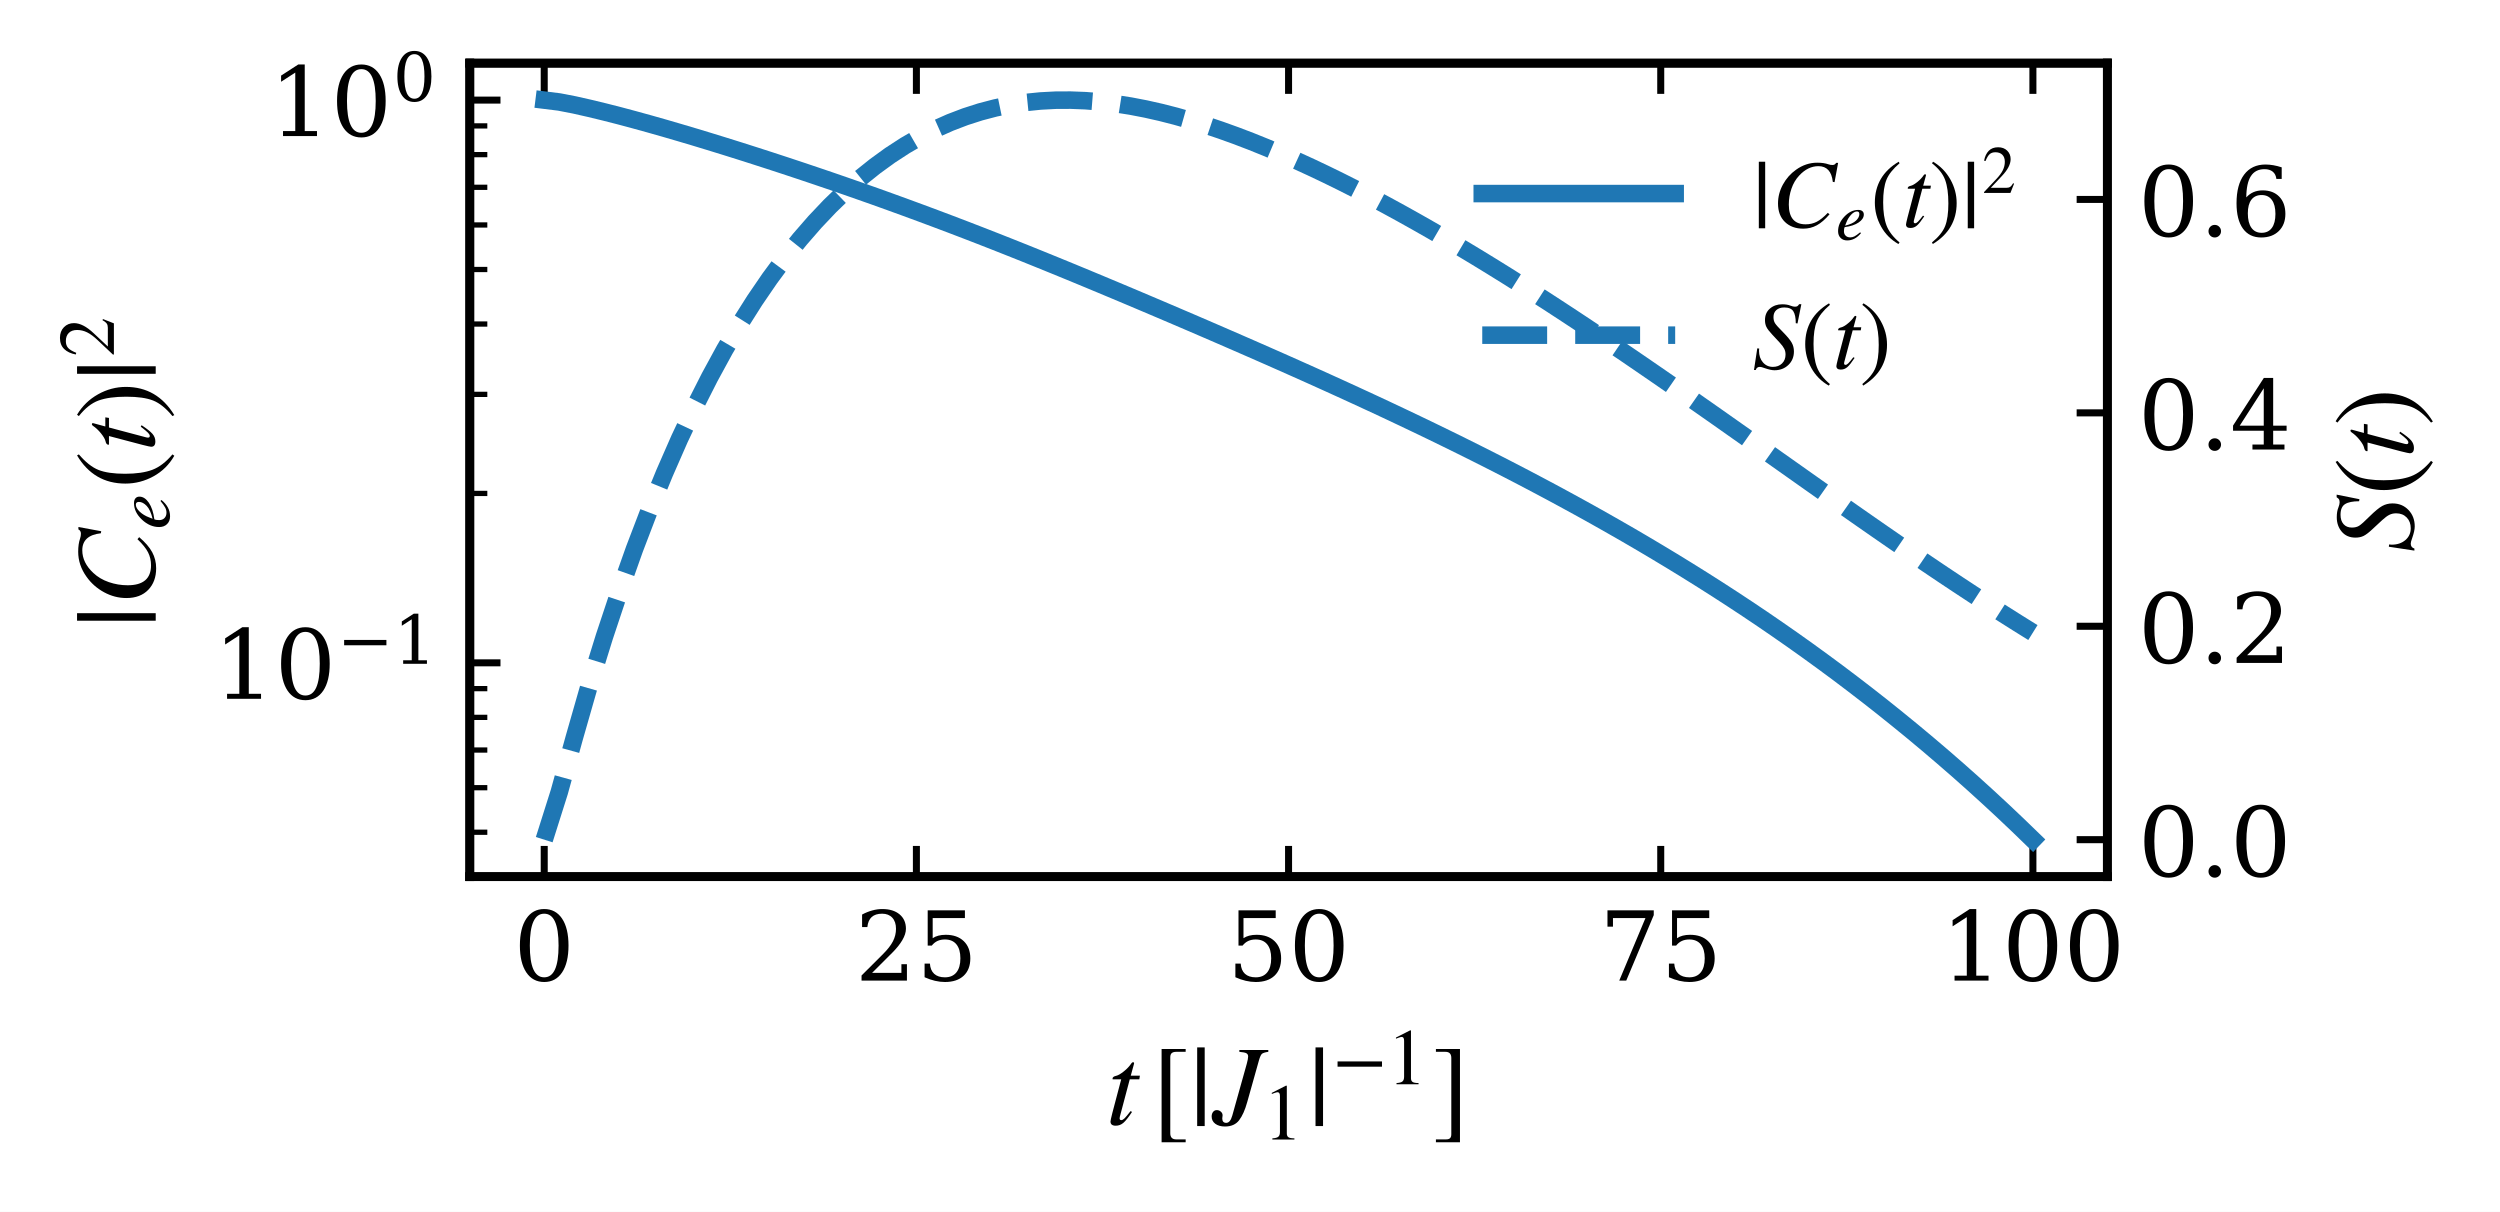
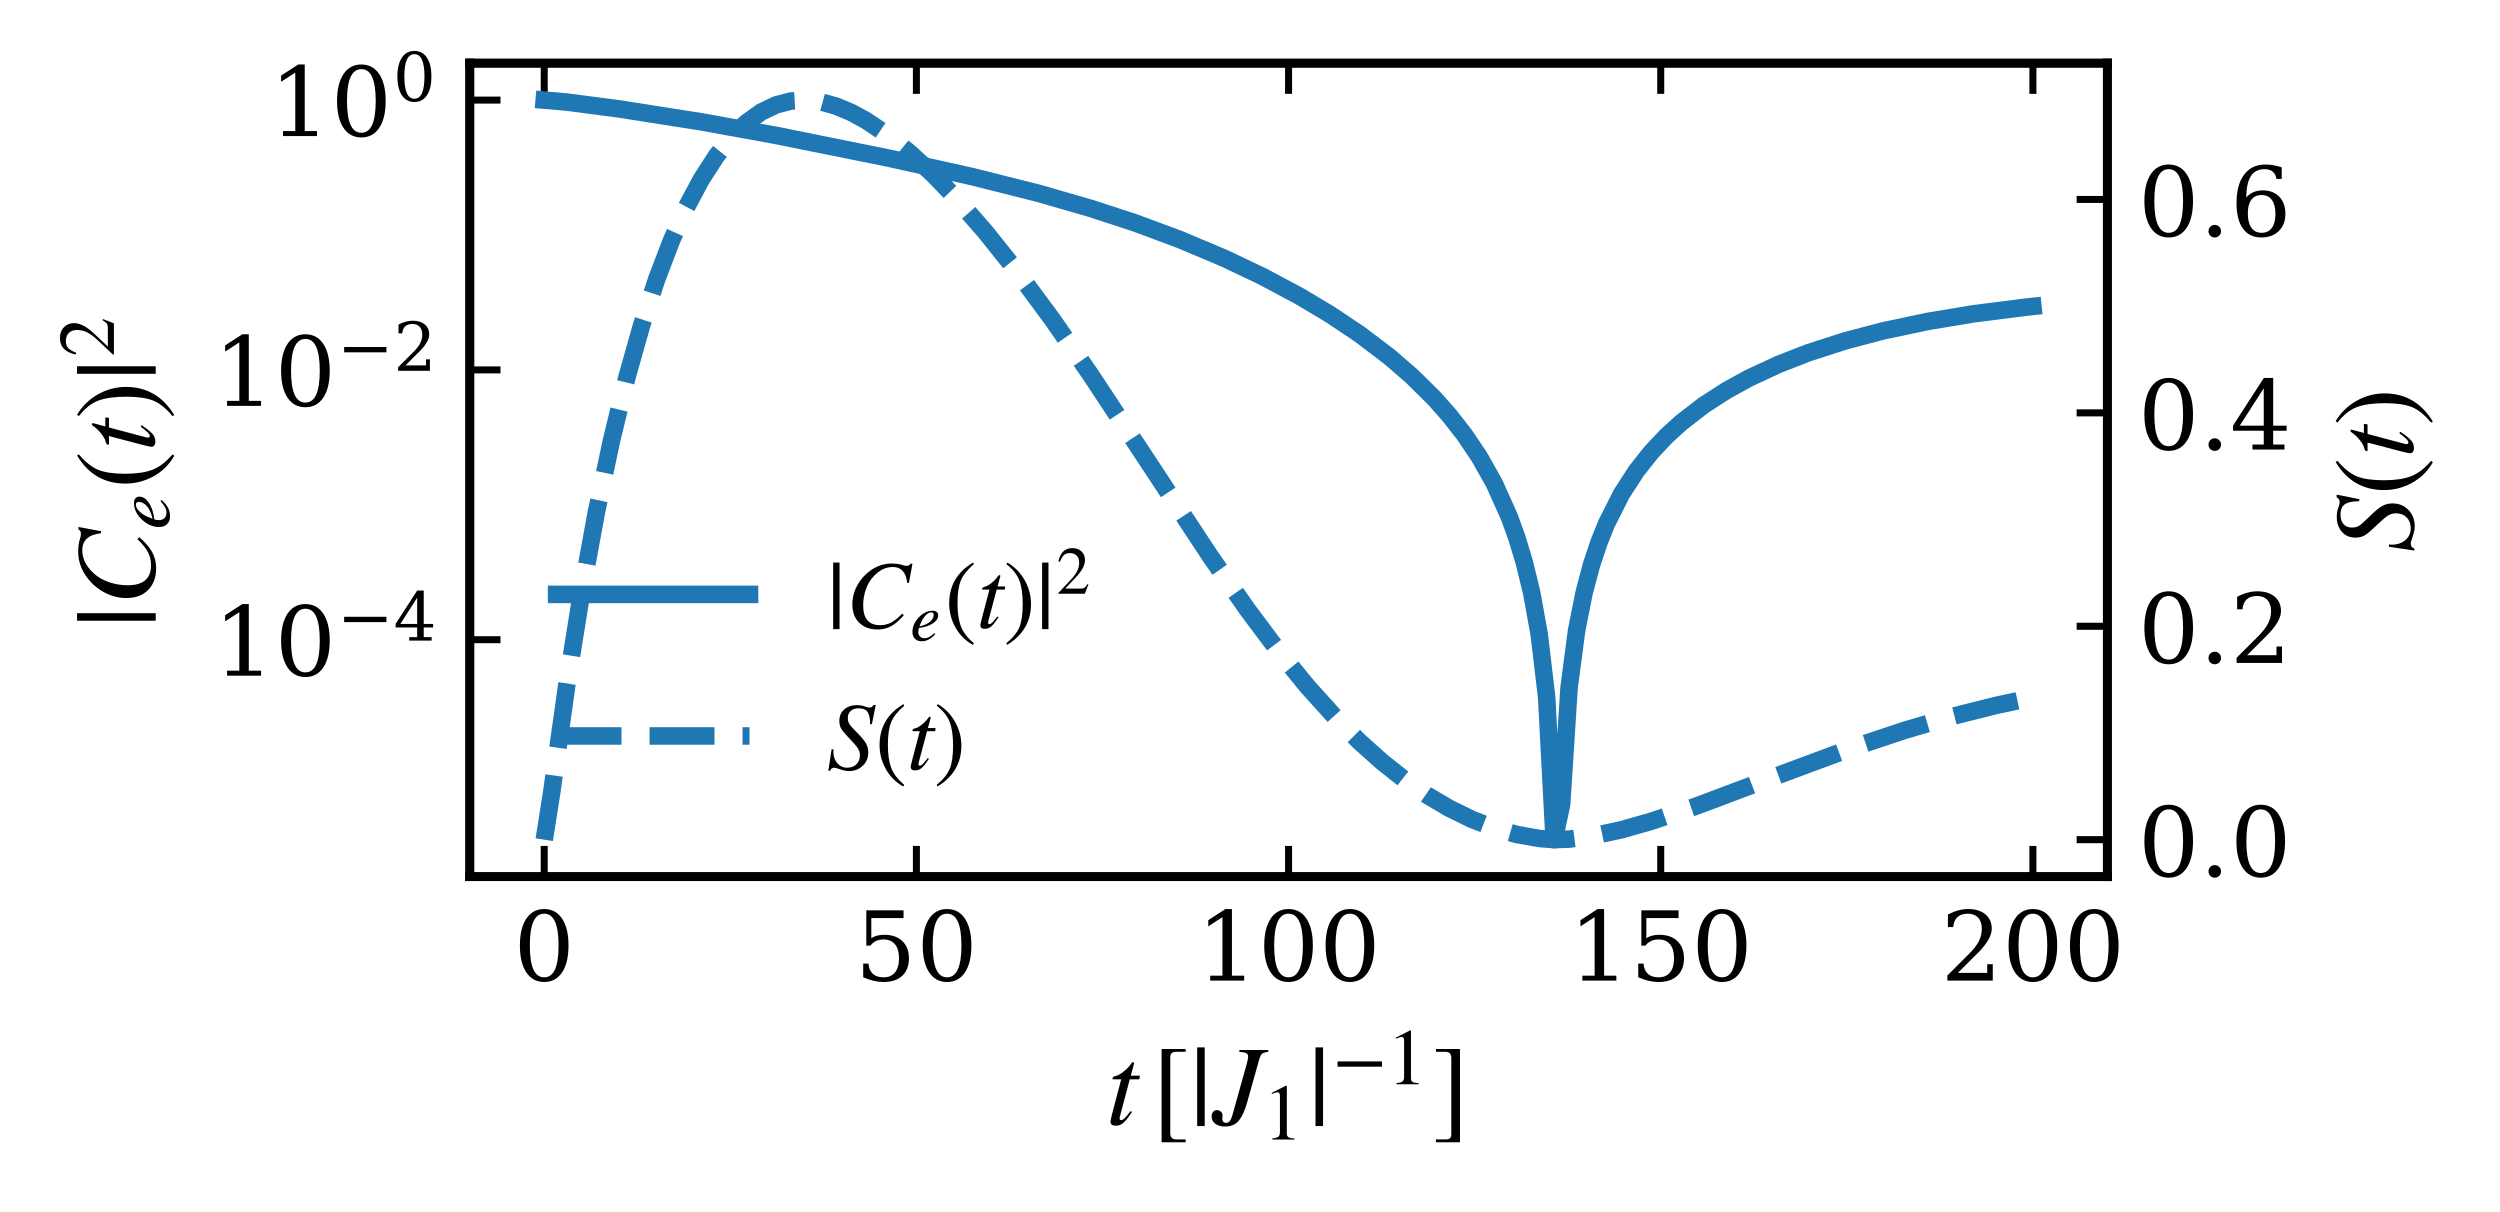
<svg xmlns="http://www.w3.org/2000/svg" xmlns:xlink="http://www.w3.org/1999/xlink" width="285.077pt" height="138.18pt" viewBox="0 0 285.077 138.18" version="1.1">
  <defs>
    <style type="text/css">*{stroke-linejoin: round; stroke-linecap: butt}</style>
  </defs>
  <g id="figure_1">
    <g id="patch_1">
      <path d="M 0 138.18  L 285.077 138.18  L 285.077 0  L 0 0  z " style="fill: #ffffff" />
    </g>
    <g id="axes_1">
      <g id="patch_2">
        <path d="M 53.57 99.964  L 240.302 99.964  L 240.302 7.2  L 53.57 7.2  z " style="fill: #ffffff" />
      </g>
      <g id="matplotlib.axis_1">
        <g id="xtick_1">
          <g id="line2d_1">
            <defs>
-               <path id="md3e55b7e43" d="M 0 0  L 0 -3.5  " style="stroke: #000000; stroke-width: 0.8" />
-             </defs>
-             <g>
-               <use xlink:href="#md3e55b7e43" x="62.058" y="99.964" style="stroke: #000000; stroke-width: 0.8" />
+               <path id="mbec3a39526" d="M 0 0  L 0 -3.5  " style="stroke: #000000; stroke-width: 0.8" />
+             </defs>
+             <g>
+               <use xlink:href="#mbec3a39526" x="62.058" y="99.964" style="stroke: #000000; stroke-width: 0.8" />
            </g>
          </g>
          <g id="line2d_2">
            <defs>
-               <path id="m968d2a7bda" d="M 0 0  L 0 3.5  " style="stroke: #000000; stroke-width: 0.8" />
-             </defs>
-             <g>
-               <use xlink:href="#m968d2a7bda" x="62.058" y="7.2" style="stroke: #000000; stroke-width: 0.8" />
+               <path id="m12f844868e" d="M 0 0  L 0 3.5  " style="stroke: #000000; stroke-width: 0.8" />
+             </defs>
+             <g>
+               <use xlink:href="#m12f844868e" x="62.058" y="7.2" style="stroke: #000000; stroke-width: 0.8" />
            </g>
          </g>
          <g id="text_1">
            <g transform="translate(58.55846 111.8221) scale(0.11 -0.11)">
              <defs>
                <path id="DejaVuSerif-30" d="M 2034 219  Q 2513 219 2750 744  Q 2988 1269 2988 2328  Q 2988 3391 2750 3916  Q 2513 4441 2034 4441  Q 1556 4441 1318 3916  Q 1081 3391 1081 2328  Q 1081 1269 1318 744  Q 1556 219 2034 219  z M 2034 -91  Q 1275 -91 848 546  Q 422 1184 422 2328  Q 422 3475 848 4112  Q 1275 4750 2034 4750  Q 2797 4750 3222 4112  Q 3647 3475 3647 2328  Q 3647 1184 3222 546  Q 2797 -91 2034 -91  z " transform="scale(0.015625)" />
              </defs>
              <use xlink:href="#DejaVuSerif-30" />
            </g>
          </g>
        </g>
        <g id="xtick_2">
          <g id="line2d_3">
            <g>
-               <use xlink:href="#md3e55b7e43" x="104.497" y="99.964" style="stroke: #000000; stroke-width: 0.8" />
+               <use xlink:href="#mbec3a39526" x="104.497" y="99.964" style="stroke: #000000; stroke-width: 0.8" />
            </g>
          </g>
          <g id="line2d_4">
            <g>
-               <use xlink:href="#m968d2a7bda" x="104.497" y="7.2" style="stroke: #000000; stroke-width: 0.8" />
+               <use xlink:href="#m12f844868e" x="104.497" y="7.2" style="stroke: #000000; stroke-width: 0.8" />
            </g>
          </g>
          <g id="text_2">
            <g transform="translate(97.49824 111.8221) scale(0.11 -0.11)">
              <defs>
-                 <path id="DejaVuSerif-32" d="M 819 3553  L 469 3553  L 469 4384  Q 803 4563 1142 4656  Q 1481 4750 1806 4750  Q 2534 4750 2956 4397  Q 3378 4044 3378 3438  Q 3378 2753 2422 1800  Q 2347 1728 2309 1691  L 1131 513  L 3078 513  L 3078 1088  L 3444 1088  L 3444 0  L 434 0  L 434 341  L 1850 1753  Q 2319 2222 2519 2614  Q 2719 3006 2719 3438  Q 2719 3909 2473 4175  Q 2228 4441 1797 4441  Q 1350 4441 1106 4219  Q 863 3997 819 3553  z " transform="scale(0.015625)" />
                <path id="DejaVuSerif-35" d="M 3219 4666  L 3219 4153  L 1081 4153  L 1081 2816  Q 1244 2928 1461 2984  Q 1678 3041 1947 3041  Q 2703 3041 3140 2622  Q 3578 2203 3578 1478  Q 3578 738 3136 323  Q 2694 -91 1894 -91  Q 1572 -91 1234 -12  Q 897 66 544 225  L 544 1131  L 897 1131  Q 925 688 1179 453  Q 1434 219 1894 219  Q 2388 219 2653 544  Q 2919 869 2919 1478  Q 2919 2084 2655 2407  Q 2391 2731 1894 2731  Q 1613 2731 1398 2631  Q 1184 2531 1019 2322  L 750 2322  L 750 4666  L 3219 4666  z " transform="scale(0.015625)" />
              </defs>
-               <use xlink:href="#DejaVuSerif-32" />
-               <use xlink:href="#DejaVuSerif-35" transform="translate(63.62305 0)" />
+               <use xlink:href="#DejaVuSerif-35" />
+               <use xlink:href="#DejaVuSerif-30" transform="translate(63.62305 0)" />
            </g>
          </g>
        </g>
        <g id="xtick_3">
          <g id="line2d_5">
            <g>
-               <use xlink:href="#md3e55b7e43" x="146.936" y="99.964" style="stroke: #000000; stroke-width: 0.8" />
+               <use xlink:href="#mbec3a39526" x="146.936" y="99.964" style="stroke: #000000; stroke-width: 0.8" />
            </g>
          </g>
          <g id="line2d_6">
            <g>
-               <use xlink:href="#m968d2a7bda" x="146.936" y="7.2" style="stroke: #000000; stroke-width: 0.8" />
+               <use xlink:href="#m12f844868e" x="146.936" y="7.2" style="stroke: #000000; stroke-width: 0.8" />
            </g>
          </g>
          <g id="text_3">
-             <g transform="translate(139.9374 111.8221) scale(0.11 -0.11)">
-               <use xlink:href="#DejaVuSerif-35" />
+             <g transform="translate(136.438 111.8221) scale(0.11 -0.11)">
+               <defs>
+                 <path id="DejaVuSerif-31" d="M 909 0  L 909 331  L 1722 331  L 1722 4213  L 781 3603  L 781 4013  L 1919 4750  L 2350 4750  L 2350 331  L 3163 331  L 3163 0  L 909 0  z " transform="scale(0.015625)" />
+               </defs>
+               <use xlink:href="#DejaVuSerif-31" />
              <use xlink:href="#DejaVuSerif-30" transform="translate(63.62305 0)" />
+               <use xlink:href="#DejaVuSerif-30" transform="translate(127.2461 0)" />
            </g>
          </g>
        </g>
        <g id="xtick_4">
          <g id="line2d_7">
            <g>
-               <use xlink:href="#md3e55b7e43" x="189.375" y="99.964" style="stroke: #000000; stroke-width: 0.8" />
+               <use xlink:href="#mbec3a39526" x="189.375" y="99.964" style="stroke: #000000; stroke-width: 0.8" />
            </g>
          </g>
          <g id="line2d_8">
            <g>
-               <use xlink:href="#m968d2a7bda" x="189.375" y="7.2" style="stroke: #000000; stroke-width: 0.8" />
+               <use xlink:href="#m12f844868e" x="189.375" y="7.2" style="stroke: #000000; stroke-width: 0.8" />
            </g>
          </g>
          <g id="text_4">
-             <g transform="translate(182.3765 111.8221) scale(0.11 -0.11)">
-               <defs>
-                 <path id="DejaVuSerif-37" d="M 3609 4347  L 1784 0  L 1319 0  L 3059 4153  L 903 4153  L 903 3578  L 538 3578  L 538 4666  L 3609 4666  L 3609 4347  z " transform="scale(0.015625)" />
-               </defs>
-               <use xlink:href="#DejaVuSerif-37" />
+             <g transform="translate(178.8772 111.8221) scale(0.11 -0.11)">
+               <use xlink:href="#DejaVuSerif-31" />
              <use xlink:href="#DejaVuSerif-35" transform="translate(63.62305 0)" />
+               <use xlink:href="#DejaVuSerif-30" transform="translate(127.2461 0)" />
            </g>
          </g>
        </g>
        <g id="xtick_5">
          <g id="line2d_9">
            <g>
-               <use xlink:href="#md3e55b7e43" x="231.814" y="99.964" style="stroke: #000000; stroke-width: 0.8" />
+               <use xlink:href="#mbec3a39526" x="231.814" y="99.964" style="stroke: #000000; stroke-width: 0.8" />
            </g>
          </g>
          <g id="line2d_10">
            <g>
-               <use xlink:href="#m968d2a7bda" x="231.814" y="7.2" style="stroke: #000000; stroke-width: 0.8" />
+               <use xlink:href="#m12f844868e" x="231.814" y="7.2" style="stroke: #000000; stroke-width: 0.8" />
            </g>
          </g>
          <g id="text_5">
            <g transform="translate(221.3163 111.8221) scale(0.11 -0.11)">
              <defs>
-                 <path id="DejaVuSerif-31" d="M 909 0  L 909 331  L 1722 331  L 1722 4213  L 781 3603  L 781 4013  L 1919 4750  L 2350 4750  L 2350 331  L 3163 331  L 3163 0  L 909 0  z " transform="scale(0.015625)" />
-               </defs>
-               <use xlink:href="#DejaVuSerif-31" />
+                 <path id="DejaVuSerif-32" d="M 819 3553  L 469 3553  L 469 4384  Q 803 4563 1142 4656  Q 1481 4750 1806 4750  Q 2534 4750 2956 4397  Q 3378 4044 3378 3438  Q 3378 2753 2422 1800  Q 2347 1728 2309 1691  L 1131 513  L 3078 513  L 3078 1088  L 3444 1088  L 3444 0  L 434 0  L 434 341  L 1850 1753  Q 2319 2222 2519 2614  Q 2719 3006 2719 3438  Q 2719 3909 2473 4175  Q 2228 4441 1797 4441  Q 1350 4441 1106 4219  Q 863 3997 819 3553  z " transform="scale(0.015625)" />
+               </defs>
+               <use xlink:href="#DejaVuSerif-32" />
              <use xlink:href="#DejaVuSerif-30" transform="translate(63.62305 0)" />
              <use xlink:href="#DejaVuSerif-30" transform="translate(127.2461 0)" />
            </g>
          </g>
        </g>
        <g id="text_6">
          <g transform="translate(126.1361 128.2761) scale(0.13 -0.13)">
            <defs>
              <path id="STIXGeneral-Italic-74" d="M 1894 2739  L 1862 2534  L 1325 2534  L 768 435  Q 755 384 755 346  Q 755 243 851 243  Q 928 243 1030 342  Q 1133 442 1370 749  L 1453 704  Q 1158 256 969 93  Q 781 -70 538 -70  Q 243 -70 243 166  Q 243 230 346 640  L 845 2534  L 365 2534  L 358 2573  Q 358 2688 570 2733  Q 730 2771 992 2979  Q 1254 3187 1421 3437  Q 1459 3494 1510 3494  Q 1568 3494 1568 3443  Q 1568 3411 1562 3398  L 1382 2739  L 1894 2739  z " transform="scale(0.015625)" />
              <path id="STIXGeneral-Regular-5b" d="M 1914 -998  L 563 -998  L 563 4237  L 1914 4237  L 1914 4077  L 1382 4077  Q 1216 4077 1133 4006  Q 1050 3936 1050 3770  L 1050 -493  Q 1050 -838 1382 -838  L 1914 -838  L 1914 -998  z " transform="scale(0.015625)" />
              <path id="STIXGeneral-Regular-7c" d="M 851 -90  L 429 -90  L 429 4326  L 851 4326  L 851 -90  z " transform="scale(0.015625)" />
              <path id="STIXGeneral-Italic-4a" d="M 3142 4179  L 3142 4077  Q 2867 4038 2784 3964  Q 2701 3891 2618 3603  L 1958 1254  Q 1773 589 1504 237  Q 1235 -115 710 -115  Q 371 -115 166 38  Q -38 192 -38 448  Q -38 602 42 704  Q 122 806 250 806  Q 378 806 477 720  Q 576 634 576 512  Q 576 474 566 419  Q 557 365 557 339  Q 557 90 781 90  Q 1005 90 1120 499  L 1933 3405  Q 2010 3686 2010 3814  Q 2010 3942 1914 3996  Q 1818 4051 1517 4077  L 1517 4179  L 3142 4179  z " transform="scale(0.015625)" />
              <path id="STIXGeneral-Regular-31" d="M 2522 0  L 755 0  L 755 96  Q 1107 115 1235 227  Q 1363 339 1363 608  L 1363 3482  Q 1363 3795 1171 3795  Q 1082 3795 883 3718  L 710 3654  L 710 3744  L 1856 4326  L 1914 4307  L 1914 486  Q 1914 275 2042 185  Q 2170 96 2522 96  L 2522 0  z " transform="scale(0.015625)" />
              <path id="STIXGeneral-Regular-2212" d="M 3974 1408  L 410 1408  L 410 1830  L 3974 1830  L 3974 1408  z " transform="scale(0.015625)" />
              <path id="STIXGeneral-Regular-5d" d="M 1568 -998  L 218 -998  L 218 -838  L 781 -838  Q 947 -838 1014 -768  Q 1082 -698 1082 -544  L 1082 3731  Q 1082 4077 755 4077  L 218 4077  L 218 4237  L 1568 4237  L 1568 -998  z " transform="scale(0.015625)" />
            </defs>
            <use xlink:href="#STIXGeneral-Italic-74" transform="translate(0 0.409375)" />
            <use xlink:href="#STIXGeneral-Regular-5b" transform="translate(39.83356 0.409375)" />
            <use xlink:href="#STIXGeneral-Regular-7c" transform="translate(73.13355 0.409375)" />
            <use xlink:href="#STIXGeneral-Italic-4a" transform="translate(93.13353 0.409375)" />
            <use xlink:href="#STIXGeneral-Regular-31" transform="translate(137.5335 -12.81875) scale(0.7)" />
            <use xlink:href="#STIXGeneral-Regular-7c" transform="translate(176.9429 0.409375)" />
            <use xlink:href="#STIXGeneral-Regular-2212" transform="translate(198.4862 35.68438) scale(0.7)" />
            <use xlink:href="#STIXGeneral-Regular-31" transform="translate(246.4361 35.68438) scale(0.7)" />
            <use xlink:href="#STIXGeneral-Regular-5d" transform="translate(285.8455 0.409375)" />
          </g>
        </g>
      </g>
      <g id="matplotlib.axis_2">
        <g id="ytick_1">
          <g id="line2d_11">
            <defs>
-               <path id="md588e18fb3" d="M 0 0  L 3.5 0  " style="stroke: #000000; stroke-width: 0.8" />
-             </defs>
-             <g>
-               <use xlink:href="#md588e18fb3" x="53.57" y="75.586" style="stroke: #000000; stroke-width: 0.8" />
+               <path id="mcaae52c511" d="M 0 0  L 3.5 0  " style="stroke: #000000; stroke-width: 0.8" />
+             </defs>
+             <g>
+               <use xlink:href="#mcaae52c511" x="53.57" y="72.946" style="stroke: #000000; stroke-width: 0.8" />
            </g>
          </g>
          <g id="text_7">
-             <g transform="translate(24.33 79.76521) scale(0.11 -0.11)">
+             <g transform="translate(24.33 77.12536) scale(0.11 -0.11)">
              <defs>
                <path id="DejaVuSerif-2212" d="M 678 2259  L 4684 2259  L 4684 1753  L 678 1753  L 678 2259  z " transform="scale(0.015625)" />
+                 <path id="DejaVuSerif-34" d="M 2234 1581  L 2234 4063  L 641 1581  L 2234 1581  z M 3609 0  L 1484 0  L 1484 331  L 2234 331  L 2234 1247  L 197 1247  L 197 1588  L 2241 4750  L 2859 4750  L 2859 1581  L 3750 1581  L 3750 1247  L 2859 1247  L 2859 331  L 3609 331  L 3609 0  z " transform="scale(0.015625)" />
              </defs>
              <use xlink:href="#DejaVuSerif-31" transform="translate(0 0.7125)" />
              <use xlink:href="#DejaVuSerif-30" transform="translate(63.62305 0.7125)" />
              <use xlink:href="#DejaVuSerif-2212" transform="translate(128.1545 37.04688) scale(0.7)" />
-               <use xlink:href="#DejaVuSerif-31" transform="translate(186.8068 37.04688) scale(0.7)" />
+               <use xlink:href="#DejaVuSerif-34" transform="translate(186.8068 37.04688) scale(0.7)" />
            </g>
          </g>
        </g>
        <g id="ytick_2">
          <g id="line2d_12">
            <g>
-               <use xlink:href="#md588e18fb3" x="53.57" y="11.417" style="stroke: #000000; stroke-width: 0.8" />
+               <use xlink:href="#mcaae52c511" x="53.57" y="42.181" style="stroke: #000000; stroke-width: 0.8" />
            </g>
          </g>
          <g id="text_8">
+             <g transform="translate(24.33 46.36052) scale(0.11 -0.11)">
+               <use xlink:href="#DejaVuSerif-31" transform="translate(0 0.7125)" />
+               <use xlink:href="#DejaVuSerif-30" transform="translate(63.62305 0.7125)" />
+               <use xlink:href="#DejaVuSerif-2212" transform="translate(128.1545 37.04688) scale(0.7)" />
+               <use xlink:href="#DejaVuSerif-32" transform="translate(186.8068 37.04688) scale(0.7)" />
+             </g>
+           </g>
+         </g>
+         <g id="ytick_3">
+           <g id="line2d_13">
+             <g>
+               <use xlink:href="#mcaae52c511" x="53.57" y="11.417" style="stroke: #000000; stroke-width: 0.8" />
+             </g>
+           </g>
+           <g id="text_9">
            <g transform="translate(30.71 15.59568) scale(0.11 -0.11)">
              <use xlink:href="#DejaVuSerif-31" transform="translate(0 0.7125)" />
              <use xlink:href="#DejaVuSerif-30" transform="translate(63.62305 0.7125)" />
              <use xlink:href="#DejaVuSerif-30" transform="translate(128.1545 37.04688) scale(0.7)" />
            </g>
          </g>
        </g>
-         <g id="ytick_3">
-           <g id="line2d_13">
-             <defs>
-               <path id="m054ef912d8" d="M 0 0  L 2 0  " style="stroke: #000000; stroke-width: 0.6" />
-             </defs>
-             <g>
-               <use xlink:href="#m054ef912d8" x="53.57" y="94.903" style="stroke: #000000; stroke-width: 0.6" />
-             </g>
-           </g>
-         </g>
-         <g id="ytick_4">
-           <g id="line2d_14">
-             <g>
-               <use xlink:href="#m054ef912d8" x="53.57" y="89.822" style="stroke: #000000; stroke-width: 0.6" />
-             </g>
-           </g>
-         </g>
-         <g id="ytick_5">
-           <g id="line2d_15">
-             <g>
-               <use xlink:href="#m054ef912d8" x="53.57" y="85.526" style="stroke: #000000; stroke-width: 0.6" />
-             </g>
-           </g>
-         </g>
-         <g id="ytick_6">
-           <g id="line2d_16">
-             <g>
-               <use xlink:href="#m054ef912d8" x="53.57" y="81.805" style="stroke: #000000; stroke-width: 0.6" />
-             </g>
-           </g>
-         </g>
-         <g id="ytick_7">
-           <g id="line2d_17">
-             <g>
-               <use xlink:href="#m054ef912d8" x="53.57" y="78.522" style="stroke: #000000; stroke-width: 0.6" />
-             </g>
-           </g>
-         </g>
-         <g id="ytick_8">
-           <g id="line2d_18">
-             <g>
-               <use xlink:href="#m054ef912d8" x="53.57" y="56.269" style="stroke: #000000; stroke-width: 0.6" />
-             </g>
-           </g>
-         </g>
-         <g id="ytick_9">
-           <g id="line2d_19">
-             <g>
-               <use xlink:href="#m054ef912d8" x="53.57" y="44.969" style="stroke: #000000; stroke-width: 0.6" />
-             </g>
-           </g>
-         </g>
-         <g id="ytick_10">
-           <g id="line2d_20">
-             <g>
-               <use xlink:href="#m054ef912d8" x="53.57" y="36.952" style="stroke: #000000; stroke-width: 0.6" />
-             </g>
-           </g>
-         </g>
-         <g id="ytick_11">
-           <g id="line2d_21">
-             <g>
-               <use xlink:href="#m054ef912d8" x="53.57" y="30.733" style="stroke: #000000; stroke-width: 0.6" />
-             </g>
-           </g>
-         </g>
-         <g id="ytick_12">
-           <g id="line2d_22">
-             <g>
-               <use xlink:href="#m054ef912d8" x="53.57" y="25.652" style="stroke: #000000; stroke-width: 0.6" />
-             </g>
-           </g>
-         </g>
-         <g id="ytick_13">
-           <g id="line2d_23">
-             <g>
-               <use xlink:href="#m054ef912d8" x="53.57" y="21.357" style="stroke: #000000; stroke-width: 0.6" />
-             </g>
-           </g>
-         </g>
-         <g id="ytick_14">
-           <g id="line2d_24">
-             <g>
-               <use xlink:href="#m054ef912d8" x="53.57" y="17.635" style="stroke: #000000; stroke-width: 0.6" />
-             </g>
-           </g>
-         </g>
-         <g id="ytick_15">
-           <g id="line2d_25">
-             <g>
-               <use xlink:href="#m054ef912d8" x="53.57" y="14.353" style="stroke: #000000; stroke-width: 0.6" />
-             </g>
-           </g>
-         </g>
-         <g id="text_9">
+         <g id="text_10">
          <g transform="translate(17.62641 71.65189) rotate(-90) scale(0.13 -0.13)">
            <defs>
              <path id="STIXGeneral-Italic-43" d="M 4410 4250  L 4173 2970  L 4058 2989  Q 3942 4032 3104 4032  Q 2406 4032 1830 3411  Q 1491 3053 1315 2541  Q 1139 2029 1139 1485  Q 1139 173 2259 173  Q 2656 173 2985 339  Q 3315 506 3725 934  L 3840 838  Q 3411 333 2998 109  Q 2586 -115 2093 -115  Q 1344 -115 883 329  Q 422 774 422 1555  Q 422 2214 748 2812  Q 1075 3411 1619 3795  Q 2272 4262 3021 4262  Q 3462 4262 3770 4154  Q 3898 4109 4032 4109  Q 4205 4109 4275 4250  L 4410 4250  z " transform="scale(0.015625)" />
              <path id="STIXGeneral-Italic-65" d="M 2291 698  L 2368 621  Q 1805 -70 1062 -70  Q 672 -70 435 170  Q 198 410 198 806  Q 198 1555 796 2188  Q 1395 2822 2112 2822  Q 2362 2822 2499 2707  Q 2637 2592 2637 2387  Q 2637 1965 2147 1632  Q 1658 1299 819 1190  Q 755 1062 755 800  Q 755 538 918 378  Q 1082 218 1350 218  Q 1562 218 1754 317  Q 1946 416 2291 698  z M 973 1613  L 864 1331  Q 1581 1504 1894 1805  Q 2214 2112 2214 2426  Q 2214 2675 1990 2675  Q 1722 2675 1430 2364  Q 1139 2054 973 1613  z " transform="scale(0.015625)" />
              <path id="STIXGeneral-Regular-28" d="M 1946 -1030  L 1869 -1133  Q 1126 -710 716 32  Q 307 774 307 1613  Q 307 3386 1888 4326  L 1946 4224  Q 1293 3667 1075 3126  Q 858 2586 858 1632  Q 858 685 1082 96  Q 1306 -493 1946 -1030  z " transform="scale(0.015625)" />
              <path id="STIXGeneral-Regular-29" d="M 186 4224  L 262 4326  Q 992 3891 1408 3148  Q 1824 2406 1824 1581  Q 1824 -166 243 -1133  L 186 -1030  Q 845 -486 1059 54  Q 1274 595 1274 1562  Q 1274 2534 1059 3120  Q 845 3706 186 4224  z " transform="scale(0.015625)" />
              <path id="STIXGeneral-Regular-32" d="M 3034 877  L 2688 0  L 186 0  L 186 77  L 1325 1286  Q 1773 1754 1965 2144  Q 2157 2534 2157 2950  Q 2157 3379 1920 3616  Q 1683 3853 1267 3853  Q 922 3853 720 3673  Q 518 3494 326 3021  L 192 3053  Q 301 3648 630 3987  Q 960 4326 1523 4326  Q 2054 4326 2380 4006  Q 2707 3686 2707 3200  Q 2707 2477 1888 1613  L 832 486  L 2330 486  Q 2541 486 2665 569  Q 2790 653 2944 915  L 3034 877  z " transform="scale(0.015625)" />
            </defs>
            <use xlink:href="#STIXGeneral-Regular-7c" transform="translate(0 0.409375)" />
            <use xlink:href="#STIXGeneral-Italic-43" transform="translate(19.99998 0.409375)" />
            <use xlink:href="#STIXGeneral-Italic-65" transform="translate(86.69998 -12.81875) scale(0.7)" />
            <use xlink:href="#STIXGeneral-Regular-28" transform="translate(122.1894 0.409375)" />
            <use xlink:href="#STIXGeneral-Italic-74" transform="translate(155.4893 0.409375)" />
            <use xlink:href="#STIXGeneral-Regular-29" transform="translate(183.2893 0.409375)" />
            <use xlink:href="#STIXGeneral-Regular-7c" transform="translate(216.5893 0.409375)" />
            <use xlink:href="#STIXGeneral-Regular-32" transform="translate(238.1326 35.68438) scale(0.7)" />
          </g>
        </g>
      </g>
-       <g id="line2d_26">
-         <path d="M 62.058 11.417  L 63.773 11.629  L 65.487 11.961  L 67.202 12.349  L 68.917 12.764  L 70.631 13.201  L 72.346 13.66  L 74.061 14.133  L 75.776 14.62  L 77.49 15.12  L 79.205 15.629  L 80.92 16.15  L 82.634 16.679  L 84.349 17.216  L 86.064 17.763  L 87.779 18.316  L 89.493 18.877  L 91.208 19.446  L 92.923 20.022  L 94.637 20.605  L 96.352 21.197  L 98.067 21.796  L 99.782 22.401  L 101.496 23.017  L 103.211 23.64  L 104.926 24.271  L 106.64 24.91  L 108.355 25.556  L 110.07 26.211  L 111.785 26.874  L 113.499 27.544  L 115.214 28.222  L 116.929 28.907  L 118.643 29.599  L 120.358 30.297  L 122.073 31  L 123.788 31.709  L 125.502 32.422  L 127.217 33.14  L 128.932 33.861  L 130.646 34.586  L 132.361 35.314  L 134.076 36.046  L 135.791 36.78  L 137.505 37.518  L 139.22 38.26  L 140.935 39.005  L 142.649 39.753  L 144.364 40.506  L 146.079 41.263  L 147.793 42.025  L 149.508 42.792  L 151.223 43.565  L 152.938 44.344  L 154.652 45.13  L 156.367 45.922  L 158.082 46.721  L 159.796 47.53  L 161.511 48.346  L 163.226 49.171  L 164.941 50.006  L 166.655 50.849  L 168.37 51.704  L 170.085 52.57  L 171.799 53.445  L 173.514 54.334  L 175.229 55.235  L 176.944 56.147  L 178.658 57.074  L 180.373 58.013  L 182.088 58.967  L 183.802 59.937  L 185.517 60.92  L 187.232 61.921  L 188.947 62.939  L 190.661 63.972  L 192.376 65.025  L 194.091 66.096  L 195.805 67.185  L 197.52 68.296  L 199.235 69.426  L 200.95 70.577  L 202.664 71.752  L 204.379 72.947  L 206.094 74.167  L 207.808 75.411  L 209.523 76.677  L 211.238 77.972  L 212.953 79.291  L 214.667 80.636  L 216.382 82.012  L 218.097 83.412  L 219.811 84.843  L 221.526 86.305  L 223.241 87.795  L 224.956 89.319  L 226.67 90.875  L 228.385 92.463  L 230.1 94.088  L 231.814 95.747  " clip-path="url(#p40c95b671e)" style="fill: none; stroke: #1f77b4; stroke-width: 2; stroke-linecap: square" />
+       <g id="line2d_14">
+         <path d="M 62.058 11.417  L 64.617 11.639  L 70.588 12.42  L 79.972 13.893  L 88.502 15.442  L 101.298 18.025  L 110.682 20.099  L 118.359 22.029  L 124.33 23.749  L 129.449 25.424  L 134.567 27.326  L 139.685 29.488  L 143.95 31.518  L 148.216 33.794  L 151.628 35.832  L 155.04 38.111  L 158.452 40.701  L 161.011 42.917  L 163.571 45.452  L 165.277 47.378  L 166.983 49.563  L 168.689 52.095  L 170.395 55.124  L 172.101 58.925  L 172.954 61.276  L 173.807 64.089  L 174.66 67.595  L 175.513 72.302  L 176.366 79.497  L 177.219 95.747  L 178.072 91.735  L 178.925 78.392  L 179.779 71.912  L 180.632 67.607  L 181.485 64.401  L 182.338 61.841  L 183.191 59.717  L 184.897 56.333  L 186.603 53.697  L 188.309 51.544  L 190.015 49.733  L 191.721 48.179  L 194.28 46.203  L 196.839 44.549  L 199.399 43.138  L 202.811 41.549  L 206.223 40.22  L 210.488 38.846  L 214.753 37.725  L 219.872 36.643  L 224.99 35.792  L 230.961 35.032  L 231.814 34.94  L 231.814 34.94  " clip-path="url(#p901b00265d)" style="fill: none; stroke: #1f77b4; stroke-width: 2; stroke-linecap: square" />
      </g>
      <g id="patch_3">
        <path d="M 53.57 99.964  L 53.57 7.2  " style="fill: none; stroke: #000000; stroke-linejoin: miter; stroke-linecap: square" />
      </g>
      <g id="patch_4">
        <path d="M 240.302 99.964  L 240.302 7.2  " style="fill: none; stroke: #000000; stroke-linejoin: miter; stroke-linecap: square" />
      </g>
      <g id="patch_5">
        <path d="M 53.57 99.964  L 240.302 99.964  " style="fill: none; stroke: #000000; stroke-linejoin: miter; stroke-linecap: square" />
      </g>
      <g id="patch_6">
        <path d="M 53.57 7.2  L 240.302 7.2  " style="fill: none; stroke: #000000; stroke-linejoin: miter; stroke-linecap: square" />
      </g>
      <g id="legend_1">
-         <g id="line2d_27">
-           <path d="M 169.022 22.072  L 180.022 22.072  L 191.022 22.072  " style="fill: none; stroke: #1f77b4; stroke-width: 2; stroke-linecap: square" />
-         </g>
-         <g id="text_10">
-           <g transform="translate(199.8223 25.92234) scale(0.11 -0.11)">
+         <g id="line2d_15">
+           <path d="M 63.47 67.78  L 74.47 67.78  L 85.47 67.78  " style="fill: none; stroke: #1f77b4; stroke-width: 2; stroke-linecap: square" />
+         </g>
+         <g id="text_11">
+           <g transform="translate(94.27 71.63019) scale(0.11 -0.11)">
            <use xlink:href="#STIXGeneral-Regular-7c" transform="translate(0 0.409375)" />
            <use xlink:href="#STIXGeneral-Italic-43" transform="translate(19.99998 0.409375)" />
            <use xlink:href="#STIXGeneral-Italic-65" transform="translate(86.69998 -12.81875) scale(0.7)" />
            <use xlink:href="#STIXGeneral-Regular-28" transform="translate(122.1894 0.409375)" />
            <use xlink:href="#STIXGeneral-Italic-74" transform="translate(155.4893 0.409375)" />
            <use xlink:href="#STIXGeneral-Regular-29" transform="translate(183.2893 0.409375)" />
            <use xlink:href="#STIXGeneral-Regular-7c" transform="translate(216.5893 0.409375)" />
            <use xlink:href="#STIXGeneral-Regular-32" transform="translate(238.1326 35.68438) scale(0.7)" />
          </g>
        </g>
-         <g id="line2d_28">
-           <path d="M 169.022 38.218  L 180.022 38.218  L 191.022 38.218  " style="fill: none; stroke-dasharray: 7.4,3.2; stroke-dashoffset: 0; stroke: #1f77b4; stroke-width: 2" />
-         </g>
-         <g id="text_11">
-           <g transform="translate(199.8223 42.06828) scale(0.11 -0.11)">
+         <g id="line2d_16">
+           <path d="M 63.47 83.926  L 74.47 83.926  L 85.47 83.926  " style="fill: none; stroke-dasharray: 7.4,3.2; stroke-dashoffset: 0; stroke: #1f77b4; stroke-width: 2" />
+         </g>
+         <g id="text_12">
+           <g transform="translate(94.27 87.77612) scale(0.11 -0.11)">
            <defs>
              <path id="STIXGeneral-Italic-53" d="M 3251 4269  L 2995 2989  L 2880 3008  Q 2880 3539 2720 3795  Q 2560 4051 2118 4051  Q 1786 4051 1594 3881  Q 1402 3712 1402 3411  Q 1402 3168 1504 3005  Q 1606 2842 2035 2413  Q 2464 1978 2611 1715  Q 2758 1453 2758 1133  Q 2758 589 2390 237  Q 2022 -115 1466 -115  Q 1222 -115 800 32  Q 595 109 499 109  Q 288 109 224 -96  L 109 -96  L 326 1338  L 454 1325  Q 442 1267 442 1178  Q 442 710 701 409  Q 960 109 1363 109  Q 1734 109 1968 336  Q 2202 563 2202 928  Q 2202 1139 2118 1308  Q 2035 1478 1818 1715  L 1568 1984  Q 1549 2003 1459 2102  Q 1370 2202 1318 2253  Q 1030 2560 934 2755  Q 838 2950 838 3213  Q 838 3699 1168 3980  Q 1498 4262 1978 4262  Q 2310 4262 2522 4173  Q 2707 4102 2816 4102  Q 2925 4102 2982 4134  Q 3040 4166 3104 4269  L 3251 4269  z " transform="scale(0.015625)" />
            </defs>
            <use xlink:href="#STIXGeneral-Italic-53" transform="translate(0 0.40625)" />
            <use xlink:href="#STIXGeneral-Regular-28" transform="translate(49.99999 0.40625)" />
            <use xlink:href="#STIXGeneral-Italic-74" transform="translate(83.29997 0.40625)" />
            <use xlink:href="#STIXGeneral-Regular-29" transform="translate(111.1 0.40625)" />
          </g>
        </g>
      </g>
    </g>
    <g id="axes_2">
      <g id="matplotlib.axis_3">
-         <g id="ytick_16">
-           <g id="line2d_29">
-             <defs>
-               <path id="m4a4f3a726a" d="M 0 0  L -3.5 0  " style="stroke: #000000; stroke-width: 0.8" />
-             </defs>
-             <g>
-               <use xlink:href="#m4a4f3a726a" x="240.302" y="95.747" style="stroke: #000000; stroke-width: 0.8" />
-             </g>
-           </g>
-           <g id="text_12">
+         <g id="ytick_4">
+           <g id="line2d_17">
+             <defs>
+               <path id="meaafc6fa04" d="M 0 0  L -3.5 0  " style="stroke: #000000; stroke-width: 0.8" />
+             </defs>
+             <g>
+               <use xlink:href="#meaafc6fa04" x="240.302" y="95.747" style="stroke: #000000; stroke-width: 0.8" />
+             </g>
+           </g>
+           <g id="text_13">
            <g transform="translate(243.8023 99.92638) scale(0.11 -0.11)">
              <defs>
                <path id="DejaVuSerif-2e" d="M 603 325  Q 603 500 722 622  Q 841 744 1019 744  Q 1191 744 1312 622  Q 1434 500 1434 325  Q 1434 153 1312 31  Q 1191 -91 1019 -91  Q 841 -91 722 29  Q 603 150 603 325  z " transform="scale(0.015625)" />
              </defs>
              <use xlink:href="#DejaVuSerif-30" />
              <use xlink:href="#DejaVuSerif-2e" transform="translate(63.62305 0)" />
              <use xlink:href="#DejaVuSerif-30" transform="translate(95.41016 0)" />
            </g>
          </g>
        </g>
-         <g id="ytick_17">
-           <g id="line2d_30">
-             <g>
-               <use xlink:href="#m4a4f3a726a" x="240.302" y="71.413" style="stroke: #000000; stroke-width: 0.8" />
-             </g>
-           </g>
-           <g id="text_13">
-             <g transform="translate(243.8023 75.59209) scale(0.11 -0.11)">
+         <g id="ytick_5">
+           <g id="line2d_18">
+             <g>
+               <use xlink:href="#meaafc6fa04" x="240.302" y="71.413" style="stroke: #000000; stroke-width: 0.8" />
+             </g>
+           </g>
+           <g id="text_14">
+             <g transform="translate(243.8023 75.59206) scale(0.11 -0.11)">
              <use xlink:href="#DejaVuSerif-30" />
              <use xlink:href="#DejaVuSerif-2e" transform="translate(63.62305 0)" />
              <use xlink:href="#DejaVuSerif-32" transform="translate(95.41016 0)" />
            </g>
          </g>
        </g>
-         <g id="ytick_18">
-           <g id="line2d_31">
-             <g>
-               <use xlink:href="#m4a4f3a726a" x="240.302" y="47.079" style="stroke: #000000; stroke-width: 0.8" />
-             </g>
-           </g>
-           <g id="text_14">
-             <g transform="translate(243.8023 51.2578) scale(0.11 -0.11)">
-               <defs>
-                 <path id="DejaVuSerif-34" d="M 2234 1581  L 2234 4063  L 641 1581  L 2234 1581  z M 3609 0  L 1484 0  L 1484 331  L 2234 331  L 2234 1247  L 197 1247  L 197 1588  L 2241 4750  L 2859 4750  L 2859 1581  L 3750 1581  L 3750 1247  L 2859 1247  L 2859 331  L 3609 331  L 3609 0  z " transform="scale(0.015625)" />
-               </defs>
+         <g id="ytick_6">
+           <g id="line2d_19">
+             <g>
+               <use xlink:href="#meaafc6fa04" x="240.302" y="47.079" style="stroke: #000000; stroke-width: 0.8" />
+             </g>
+           </g>
+           <g id="text_15">
+             <g transform="translate(243.8023 51.25773) scale(0.11 -0.11)">
              <use xlink:href="#DejaVuSerif-30" />
              <use xlink:href="#DejaVuSerif-2e" transform="translate(63.62305 0)" />
              <use xlink:href="#DejaVuSerif-34" transform="translate(95.41016 0)" />
            </g>
          </g>
        </g>
-         <g id="ytick_19">
-           <g id="line2d_32">
-             <g>
-               <use xlink:href="#m4a4f3a726a" x="240.302" y="22.744" style="stroke: #000000; stroke-width: 0.8" />
-             </g>
-           </g>
-           <g id="text_15">
-             <g transform="translate(243.8023 26.92351) scale(0.11 -0.11)">
+         <g id="ytick_7">
+           <g id="line2d_20">
+             <g>
+               <use xlink:href="#meaafc6fa04" x="240.302" y="22.744" style="stroke: #000000; stroke-width: 0.8" />
+             </g>
+           </g>
+           <g id="text_16">
+             <g transform="translate(243.8023 26.92341) scale(0.11 -0.11)">
              <defs>
                <path id="DejaVuSerif-36" d="M 2094 219  Q 2534 219 2771 542  Q 3009 866 3009 1472  Q 3009 2078 2771 2401  Q 2534 2725 2094 2725  Q 1647 2725 1412 2412  Q 1178 2100 1178 1509  Q 1178 888 1415 553  Q 1653 219 2094 219  z M 1075 2569  Q 1288 2803 1556 2918  Q 1825 3034 2163 3034  Q 2859 3034 3264 2615  Q 3669 2197 3669 1472  Q 3669 763 3233 336  Q 2797 -91 2069 -91  Q 1278 -91 853 498  Q 428 1088 428 2181  Q 428 3406 931 4078  Q 1434 4750 2350 4750  Q 2597 4750 2869 4703  Q 3141 4656 3425 4563  L 3425 3794  L 3072 3794  Q 3034 4109 2831 4275  Q 2628 4441 2284 4441  Q 1678 4441 1381 3981  Q 1084 3522 1075 2569  z " transform="scale(0.015625)" />
              </defs>
              <use xlink:href="#DejaVuSerif-30" />
              <use xlink:href="#DejaVuSerif-2e" transform="translate(63.62305 0)" />
              <use xlink:href="#DejaVuSerif-36" transform="translate(95.41016 0)" />
            </g>
          </g>
        </g>
-         <g id="text_16">
+         <g id="text_17">
          <g transform="translate(275.1737 63.00689) rotate(-90) scale(0.13 -0.13)">
            <use xlink:href="#STIXGeneral-Italic-53" transform="translate(0 0.40625)" />
            <use xlink:href="#STIXGeneral-Regular-28" transform="translate(49.99999 0.40625)" />
            <use xlink:href="#STIXGeneral-Italic-74" transform="translate(83.29997 0.40625)" />
            <use xlink:href="#STIXGeneral-Regular-29" transform="translate(111.1 0.40625)" />
          </g>
        </g>
      </g>
-       <g id="line2d_33">
-         <path d="M 62.058 95.747  L 63.773 90.322  L 65.487 84.123  L 67.202 78.138  L 68.917 72.608  L 70.631 67.457  L 72.346 62.619  L 74.061 58.134  L 75.776 53.949  L 77.49 50.037  L 79.205 46.409  L 80.92 43.026  L 82.634 39.878  L 84.349 36.963  L 86.064 34.252  L 87.779 31.743  L 89.493 29.426  L 91.208 27.282  L 92.923 25.311  L 94.637 23.501  L 96.352 21.841  L 98.067 20.329  L 99.782 18.957  L 101.496 17.713  L 103.211 16.597  L 104.926 15.603  L 106.64 14.727  L 108.355 13.964  L 110.07 13.309  L 111.785 12.758  L 113.499 12.308  L 115.214 11.953  L 116.929 11.69  L 118.643 11.516  L 120.358 11.426  L 122.073 11.417  L 123.788 11.483  L 125.502 11.621  L 127.217 11.828  L 128.932 12.098  L 130.646 12.428  L 132.361 12.814  L 134.076 13.253  L 135.791 13.741  L 137.505 14.274  L 139.22 14.851  L 140.935 15.468  L 142.649 16.123  L 144.364 16.814  L 146.079 17.538  L 147.793 18.293  L 149.508 19.079  L 151.223 19.893  L 152.938 20.734  L 154.652 21.601  L 156.367 22.491  L 158.082 23.405  L 159.796 24.342  L 161.511 25.299  L 163.226 26.276  L 164.941 27.274  L 166.655 28.288  L 168.37 29.321  L 170.085 30.37  L 171.799 31.434  L 173.514 32.515  L 175.229 33.608  L 176.944 34.715  L 178.658 35.835  L 180.373 36.966  L 182.088 38.108  L 183.802 39.262  L 185.517 40.422  L 187.232 41.594  L 188.947 42.773  L 190.661 43.958  L 192.376 45.151  L 194.091 46.349  L 195.805 47.55  L 197.52 48.759  L 199.235 49.967  L 200.95 51.178  L 202.664 52.392  L 204.379 53.603  L 206.094 54.816  L 207.808 56.026  L 209.523 57.231  L 211.238 58.434  L 212.953 59.631  L 214.667 60.821  L 216.382 62.005  L 218.097 63.178  L 219.811 64.343  L 221.526 65.498  L 223.241 66.638  L 224.956 67.767  L 226.67 68.882  L 228.385 69.98  L 230.1 71.065  L 231.814 72.131  " clip-path="url(#p40c95b671e)" style="fill: none; stroke-dasharray: 7.4,3.2; stroke-dashoffset: 0; stroke: #1f77b4; stroke-width: 2" />
+       <g id="line2d_21">
+         <path d="M 62.058 95.747  L 62.911 90.356  L 64.617 78.223  L 66.323 67.582  L 68.029 58.288  L 69.735 50.208  L 71.441 43.206  L 73.147 37.147  L 74.854 31.923  L 76.56 27.447  L 78.266 23.643  L 79.972 20.446  L 81.678 17.805  L 83.384 15.673  L 85.09 14.008  L 86.796 12.779  L 88.502 11.959  L 90.208 11.517  L 91.915 11.417  L 93.621 11.622  L 95.327 12.097  L 97.033 12.809  L 98.739 13.73  L 101.298 15.45  L 103.857 17.524  L 106.416 19.905  L 108.975 22.559  L 112.388 26.471  L 115.8 30.747  L 120.065 36.523  L 124.33 42.683  L 130.302 51.725  L 137.979 63.389  L 142.244 69.507  L 145.657 74.067  L 149.069 78.261  L 152.481 82.043  L 155.04 84.588  L 157.599 86.877  L 160.158 88.905  L 162.718 90.673  L 165.277 92.181  L 167.836 93.432  L 170.395 94.425  L 172.954 95.156  L 175.513 95.612  L 177.219 95.742  L 178.925 95.688  L 181.485 95.357  L 184.897 94.618  L 188.309 93.649  L 193.427 91.922  L 201.958 88.711  L 211.341 85.227  L 217.313 83.24  L 222.431 81.741  L 227.549 80.451  L 231.814 79.539  L 231.814 79.539  " clip-path="url(#p901b00265d)" style="fill: none; stroke-dasharray: 7.4,3.2; stroke-dashoffset: 0; stroke: #1f77b4; stroke-width: 2" />
      </g>
      <g id="patch_7">
        <path d="M 53.57 99.964  L 53.57 7.2  " style="fill: none; stroke: #000000; stroke-linejoin: miter; stroke-linecap: square" />
      </g>
      <g id="patch_8">
        <path d="M 240.302 99.964  L 240.302 7.2  " style="fill: none; stroke: #000000; stroke-linejoin: miter; stroke-linecap: square" />
      </g>
      <g id="patch_9">
        <path d="M 53.57 99.964  L 240.302 99.964  " style="fill: none; stroke: #000000; stroke-linejoin: miter; stroke-linecap: square" />
      </g>
      <g id="patch_10">
        <path d="M 53.57 7.2  L 240.302 7.2  " style="fill: none; stroke: #000000; stroke-linejoin: miter; stroke-linecap: square" />
      </g>
    </g>
  </g>
  <defs>
-     <clipPath id="p40c95b671e">
+     <clipPath id="p901b00265d">
      <rect x="53.57" y="7.2" width="186.732" height="92.764" />
    </clipPath>
  </defs>
</svg>
